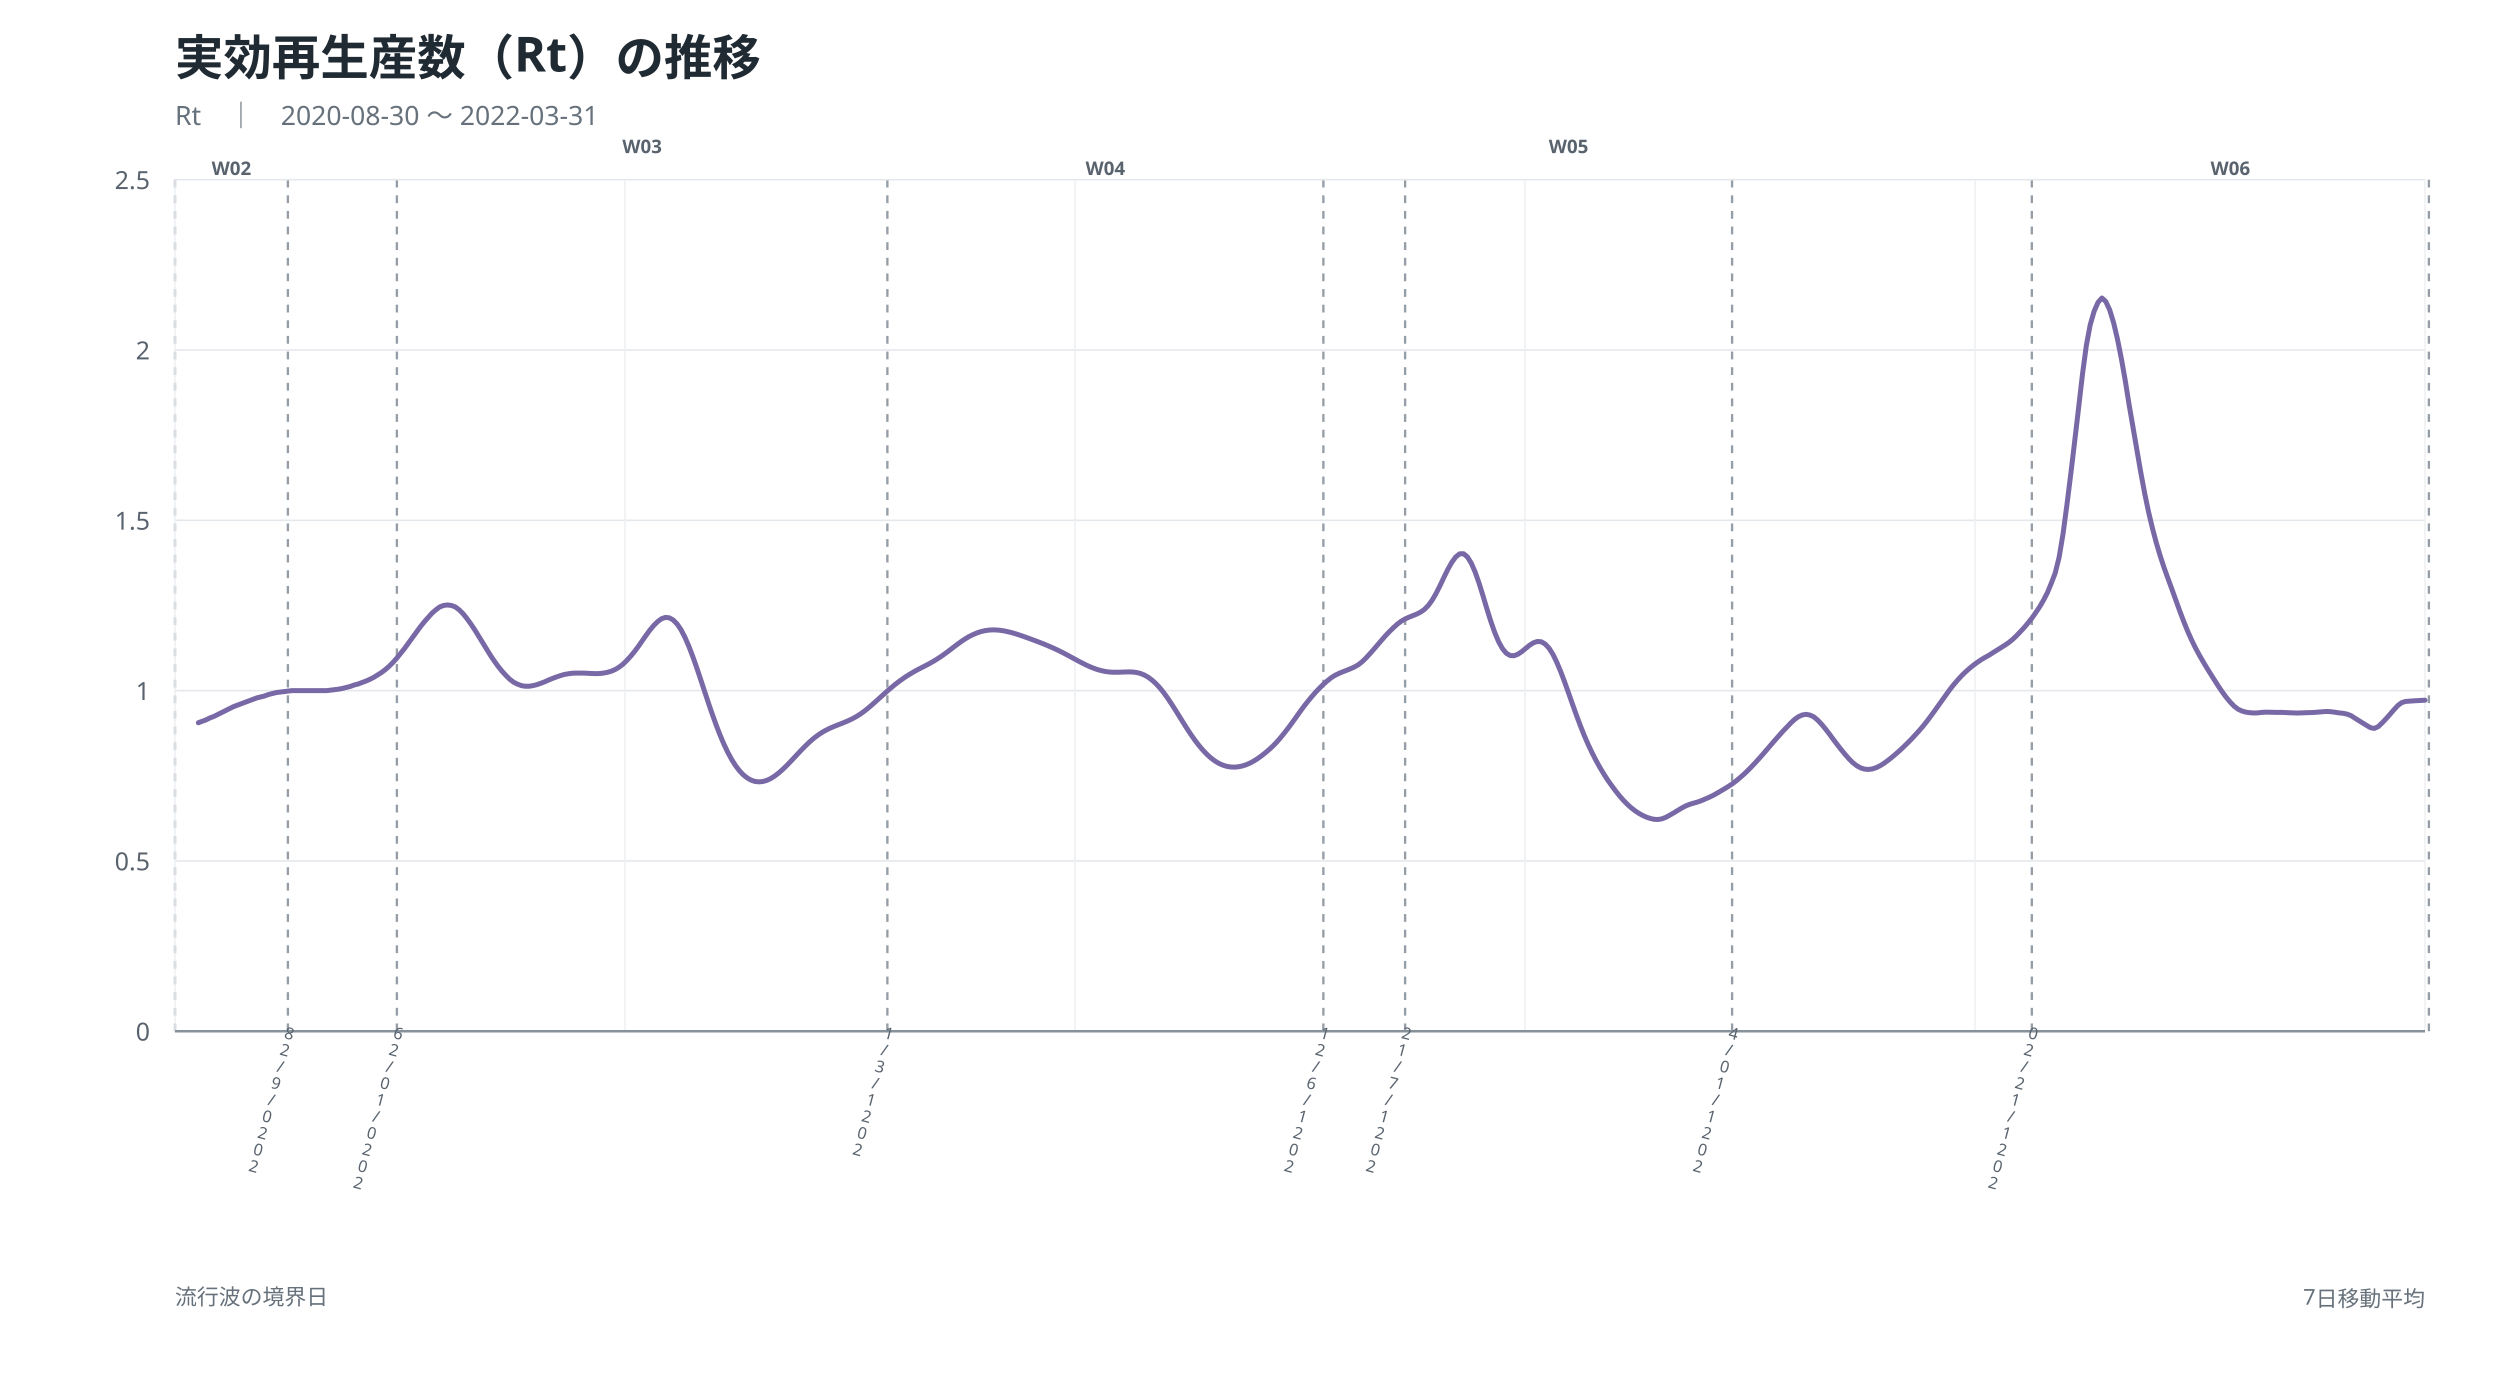
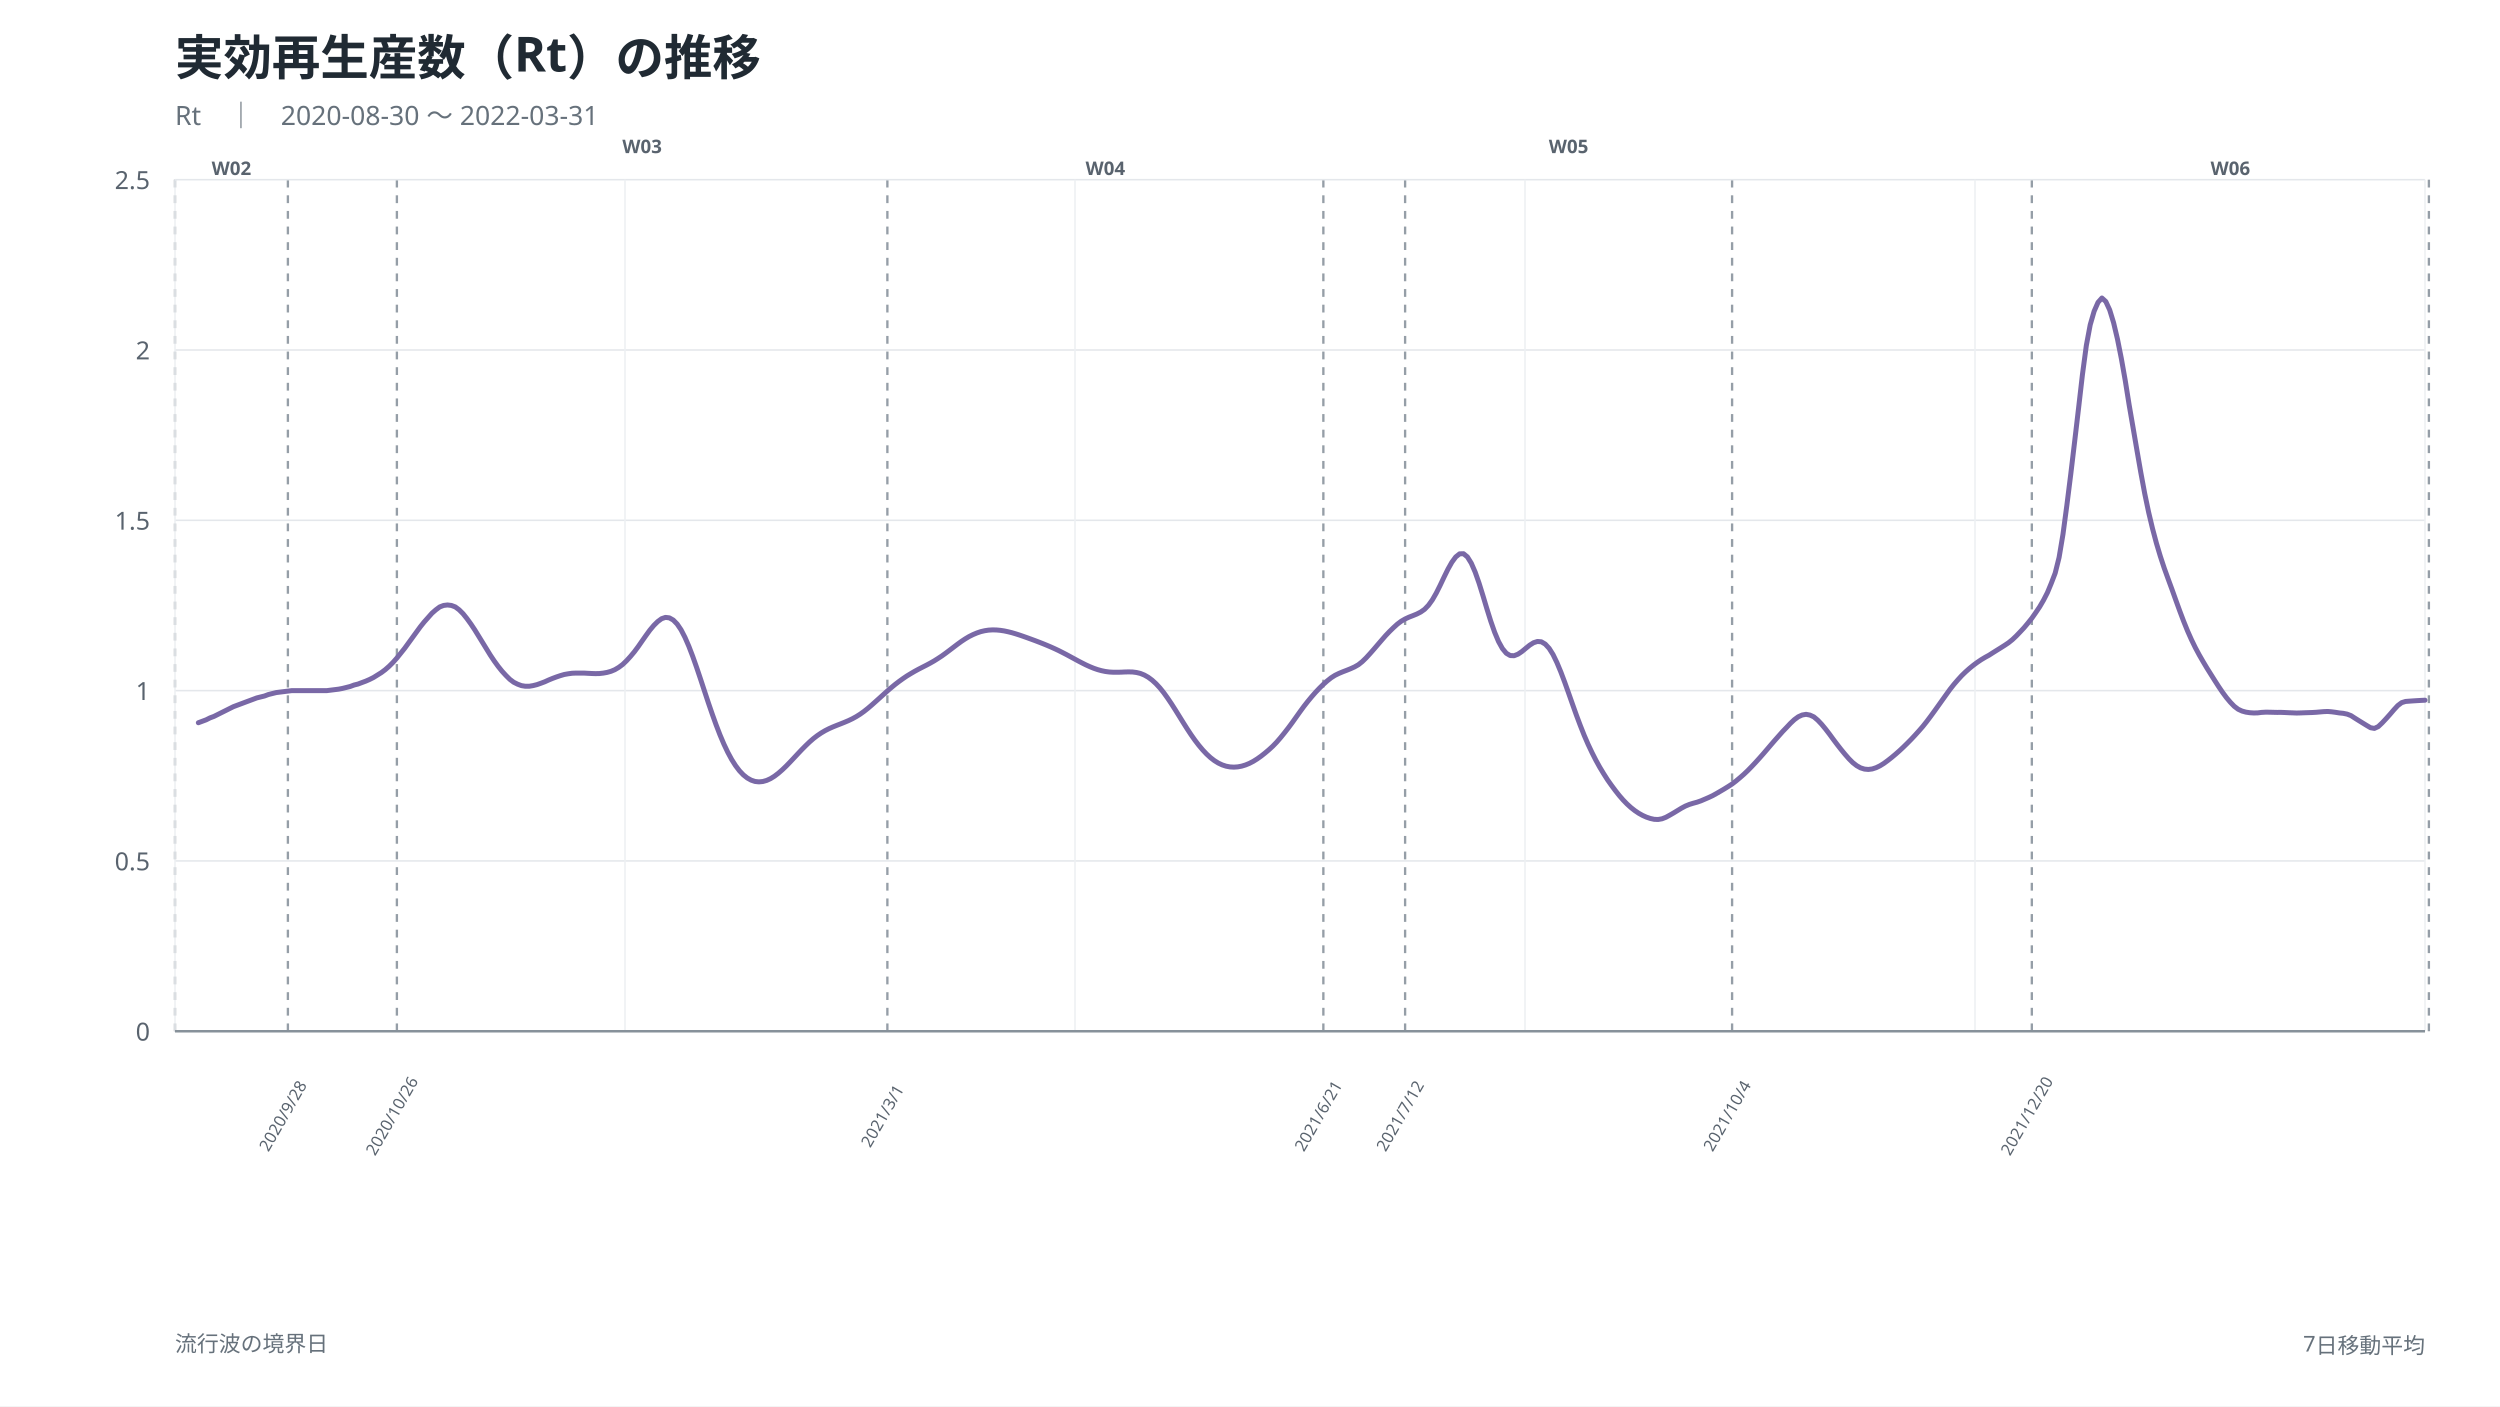
- <svg xmlns="http://www.w3.org/2000/svg" width="1600" height="880" viewBox="0 0 1600 880" role="img" aria-labelledby="title desc">
+ <svg xmlns="http://www.w3.org/2000/svg" width="1600" height="900" viewBox="0 0 1600 900" role="img" aria-labelledby="title desc">
  <rect width="100%" height="100%" fill="#fff" />
  <text x="112" y="48" font-family="sans-serif" font-size="31" font-weight="700" fill="#202a33">実効再生産数（Rt）の推移</text>
  <text x="112" y="80" font-family="sans-serif" font-size="17" fill="#66717b">Rt　｜　2020-08-30 ～ 2022-03-31</text>
  <line x1="112.00" y1="115" x2="112.00" y2="660" stroke="#8a949d" stroke-width="1.5" stroke-dasharray="5 5" opacity="0.9" />
  <line x1="184.25" y1="115" x2="184.25" y2="660" stroke="#8a949d" stroke-width="1.5" stroke-dasharray="5 5" opacity="0.9" />
  <text x="148.12" y="112" text-anchor="middle" font-family="sans-serif" font-size="12" font-weight="600" fill="#59636e">W02</text>
  <line x1="254.01" y1="115" x2="254.01" y2="660" stroke="#8a949d" stroke-width="1.5" stroke-dasharray="5 5" opacity="0.9" />
  <line x1="567.92" y1="115" x2="567.92" y2="660" stroke="#8a949d" stroke-width="1.5" stroke-dasharray="5 5" opacity="0.9" />
  <text x="410.96" y="98" text-anchor="middle" font-family="sans-serif" font-size="12" font-weight="600" fill="#59636e">W03</text>
  <line x1="846.95" y1="115" x2="846.95" y2="660" stroke="#8a949d" stroke-width="1.5" stroke-dasharray="5 5" opacity="0.9" />
  <text x="707.43" y="112" text-anchor="middle" font-family="sans-serif" font-size="12" font-weight="600" fill="#59636e">W04</text>
  <line x1="899.27" y1="115" x2="899.27" y2="660" stroke="#8a949d" stroke-width="1.5" stroke-dasharray="5 5" opacity="0.9" />
  <line x1="1108.54" y1="115" x2="1108.54" y2="660" stroke="#8a949d" stroke-width="1.5" stroke-dasharray="5 5" opacity="0.9" />
  <text x="1003.90" y="98" text-anchor="middle" font-family="sans-serif" font-size="12" font-weight="600" fill="#59636e">W05</text>
  <line x1="1300.37" y1="115" x2="1300.37" y2="660" stroke="#8a949d" stroke-width="1.5" stroke-dasharray="5 5" opacity="0.9" />
  <line x1="1554.49" y1="115" x2="1554.49" y2="660" stroke="#8a949d" stroke-width="1.5" stroke-dasharray="5 5" opacity="0.9" />
  <text x="1427.43" y="112" text-anchor="middle" font-family="sans-serif" font-size="12" font-weight="600" fill="#59636e">W06</text>
  <line x1="112" y1="660.00" x2="1552" y2="660.00" stroke="#e4e7eb" stroke-width="1" />
  <text x="96" y="666.00" text-anchor="end" font-family="sans-serif" font-size="16" fill="#59636e">0</text>
  <line x1="112" y1="551.00" x2="1552" y2="551.00" stroke="#e4e7eb" stroke-width="1" />
  <text x="96" y="557.00" text-anchor="end" font-family="sans-serif" font-size="16" fill="#59636e">0.5</text>
  <line x1="112" y1="442.00" x2="1552" y2="442.00" stroke="#e4e7eb" stroke-width="1" />
  <text x="96" y="448.00" text-anchor="end" font-family="sans-serif" font-size="16" fill="#59636e">1</text>
  <line x1="112" y1="333.00" x2="1552" y2="333.00" stroke="#e4e7eb" stroke-width="1" />
  <text x="96" y="339.00" text-anchor="end" font-family="sans-serif" font-size="16" fill="#59636e">1.5</text>
  <line x1="112" y1="224.00" x2="1552" y2="224.00" stroke="#e4e7eb" stroke-width="1" />
  <text x="96" y="230.00" text-anchor="end" font-family="sans-serif" font-size="16" fill="#59636e">2</text>
  <line x1="112" y1="115.00" x2="1552" y2="115.00" stroke="#e4e7eb" stroke-width="1" />
  <text x="96" y="121.00" text-anchor="end" font-family="sans-serif" font-size="16" fill="#59636e">2.5</text>
  <line x1="112.00" y1="115" x2="112.00" y2="660" stroke="#edf0f2" stroke-width="1" />
  <line x1="400.00" y1="115" x2="400.00" y2="660" stroke="#edf0f2" stroke-width="1" />
  <line x1="688.00" y1="115" x2="688.00" y2="660" stroke="#edf0f2" stroke-width="1" />
  <line x1="976.00" y1="115" x2="976.00" y2="660" stroke="#edf0f2" stroke-width="1" />
  <line x1="1264.00" y1="115" x2="1264.00" y2="660" stroke="#edf0f2" stroke-width="1" />
  <line x1="1552.00" y1="115" x2="1552.00" y2="660" stroke="#edf0f2" stroke-width="1" />
  <path d=" M126.95 462.55 L129.44 461.62 L131.93 460.69 L134.42 459.44 L136.91 458.51 L139.40 457.26 L141.90 456.01 L144.39 454.77 L146.88 453.52 L149.37 452.28 L151.86 451.34 L154.35 450.41 L156.84 449.47 L159.34 448.54 L161.83 447.61 L164.32 446.67 L166.81 446.05 L169.30 445.43 L171.79 444.49 L174.28 443.87 L176.78 443.25 L179.27 442.93 L181.76 442.62 L184.25 442.31 L186.74 442.00 L189.23 442.00 L191.72 442.00 L194.21 442.00 L196.71 442.00 L199.20 442.00 L201.69 442.00 L204.18 442.00 L206.67 442.00 L209.16 442.00 L211.65 441.69 L214.15 441.38 L216.64 441.07 L219.13 440.60 L221.62 439.98 L224.11 439.35 L226.60 438.42 L229.09 437.80 L231.58 436.86 L234.08 435.93 L236.57 434.84 L239.06 433.59 L241.55 432.03 L244.04 430.48 L246.53 428.61 L249.02 426.43 L251.52 423.94 L254.01 421.13 L256.50 418.02 L258.99 414.91 L261.48 411.48 L263.97 408.05 L266.46 404.63 L268.96 401.20 L271.45 398.09 L273.94 395.29 L276.43 392.48 L278.92 390.30 L281.41 388.44 L283.90 387.49 L286.39 387.18 L288.89 387.49 L291.38 388.42 L293.87 390.29 L296.36 392.78 L298.85 395.89 L301.34 399.33 L303.83 403.07 L306.33 407.12 L308.82 411.17 L311.31 415.22 L313.80 419.27 L316.29 423.00 L318.78 426.43 L321.27 429.54 L323.76 432.26 L326.26 434.75 L328.75 436.62 L331.24 437.87 L333.73 438.80 L336.22 439.20 L338.71 439.20 L341.20 438.78 L343.70 438.15 L346.19 437.27 L348.68 436.33 L351.17 435.19 L353.66 434.17 L356.15 433.24 L358.64 432.40 L361.13 431.67 L363.63 431.23 L366.12 430.88 L368.61 430.77 L371.10 430.77 L373.59 430.77 L376.08 430.91 L378.57 431.04 L381.07 431.12 L383.56 431.07 L386.05 430.79 L388.54 430.34 L391.03 429.64 L393.52 428.59 L396.01 427.11 L398.51 425.25 L401.00 422.86 L403.49 420.13 L405.98 417.15 L408.47 413.80 L410.96 410.21 L413.45 406.67 L415.94 403.25 L418.44 400.27 L420.93 397.81 L423.42 395.97 L425.91 395.13 L428.40 395.43 L430.89 396.84 L433.38 399.38 L435.88 403.08 L438.37 407.90 L440.86 413.62 L443.35 420.11 L445.84 427.16 L448.33 434.56 L450.82 442.14 L453.31 449.68 L455.81 456.95 L458.30 463.89 L460.79 470.34 L463.28 476.21 L465.77 481.46 L468.26 486.07 L470.75 490.00 L473.25 493.30 L475.74 495.92 L478.23 497.90 L480.72 499.29 L483.21 500.13 L485.70 500.40 L488.19 500.17 L490.69 499.46 L493.18 498.31 L495.67 496.76 L498.16 494.86 L500.65 492.69 L503.14 490.31 L505.63 487.74 L508.12 485.09 L510.62 482.41 L513.11 479.78 L515.60 477.27 L518.09 474.88 L520.58 472.70 L523.07 470.79 L525.56 469.10 L528.06 467.62 L530.55 466.35 L533.04 465.24 L535.53 464.23 L538.02 463.26 L540.51 462.26 L543.00 461.20 L545.49 460.01 L547.99 458.64 L550.48 457.08 L552.97 455.30 L555.46 453.33 L557.95 451.19 L560.44 448.97 L562.93 446.74 L565.43 444.46 L567.92 442.22 L570.41 440.08 L572.90 438.03 L575.39 436.12 L577.88 434.33 L580.37 432.64 L582.87 431.12 L585.36 429.66 L587.85 428.30 L590.34 427.02 L592.83 425.75 L595.32 424.42 L597.81 423.00 L600.30 421.43 L602.80 419.79 L605.29 417.99 L607.78 416.12 L610.27 414.22 L612.76 412.33 L615.25 410.52 L617.74 408.87 L620.24 407.38 L622.73 406.14 L625.22 405.09 L627.71 404.24 L630.20 403.66 L632.69 403.28 L635.18 403.13 L637.67 403.18 L640.17 403.41 L642.66 403.79 L645.15 404.32 L647.64 404.94 L650.13 405.68 L652.62 406.48 L655.11 407.34 L657.61 408.23 L660.10 409.14 L662.59 410.06 L665.08 411.01 L667.57 411.99 L670.06 413.01 L672.55 414.07 L675.04 415.19 L677.54 416.37 L680.03 417.63 L682.52 418.92 L685.01 420.27 L687.50 421.62 L689.99 422.97 L692.48 424.27 L694.98 425.53 L697.47 426.66 L699.96 427.68 L702.45 428.54 L704.94 429.23 L707.43 429.75 L709.92 430.08 L712.42 430.23 L714.91 430.25 L717.40 430.19 L719.89 430.07 L722.38 430.01 L724.87 430.08 L727.36 430.40 L729.85 431.00 L732.35 432.02 L734.84 433.43 L737.33 435.28 L739.82 437.55 L742.31 440.24 L744.80 443.34 L747.29 446.81 L749.79 450.53 L752.28 454.44 L754.77 458.44 L757.26 462.46 L759.75 466.40 L762.24 470.17 L764.73 473.71 L767.22 476.96 L769.72 479.94 L772.21 482.58 L774.70 484.87 L777.19 486.79 L779.68 488.34 L782.17 489.52 L784.66 490.35 L787.16 490.82 L789.65 490.97 L792.14 490.80 L794.63 490.34 L797.12 489.58 L799.61 488.56 L802.10 487.26 L804.60 485.70 L807.09 483.93 L809.58 481.97 L812.07 479.87 L814.56 477.58 L817.05 475.01 L819.54 472.13 L822.03 469.06 L824.53 465.85 L827.02 462.49 L829.51 458.99 L832.00 455.49 L834.49 452.09 L836.98 448.91 L839.47 445.90 L841.97 443.05 L844.46 440.42 L846.95 437.98 L849.44 435.76 L851.93 433.78 L854.42 432.20 L856.91 430.98 L859.40 429.94 L861.90 428.98 L864.39 427.97 L866.88 426.84 L869.37 425.42 L871.86 423.43 L874.35 421.00 L876.84 418.28 L879.34 415.43 L881.83 412.52 L884.32 409.63 L886.81 406.77 L889.30 404.16 L891.79 401.73 L894.28 399.46 L896.78 397.58 L899.27 396.14 L901.76 394.98 L904.25 394.01 L906.74 392.99 L909.23 391.72 L911.72 389.97 L914.21 387.39 L916.71 383.92 L919.20 379.59 L921.69 374.62 L924.18 369.36 L926.67 364.30 L929.16 359.87 L931.65 356.46 L934.15 354.46 L936.64 354.38 L939.13 356.41 L941.62 360.43 L944.11 366.15 L946.60 373.23 L949.09 381.23 L951.58 389.54 L954.08 397.53 L956.57 404.65 L959.06 410.59 L961.55 415.08 L964.04 418.08 L966.53 419.55 L969.02 419.66 L971.52 418.67 L974.01 416.99 L976.50 414.93 L978.99 412.91 L981.48 411.34 L983.97 410.54 L986.46 410.75 L988.96 412.23 L991.45 414.93 L993.94 418.90 L996.43 424.05 L998.92 430.03 L1001.41 436.62 L1003.90 443.59 L1006.39 450.66 L1008.89 457.68 L1011.38 464.30 L1013.87 470.59 L1016.36 476.34 L1018.85 481.60 L1021.34 486.51 L1023.83 491.01 L1026.33 495.15 L1028.82 499.07 L1031.31 502.59 L1033.80 505.94 L1036.29 509.10 L1038.78 511.97 L1041.27 514.54 L1043.76 516.81 L1046.26 518.78 L1048.75 520.46 L1051.24 521.86 L1053.73 522.98 L1056.22 523.82 L1058.71 524.37 L1061.20 524.47 L1063.70 524.03 L1066.19 523.06 L1068.68 521.69 L1071.17 520.25 L1073.66 518.74 L1076.15 517.22 L1078.64 515.89 L1081.13 514.86 L1083.63 514.08 L1086.12 513.40 L1088.61 512.53 L1091.10 511.46 L1093.59 510.39 L1096.08 509.22 L1098.57 507.83 L1101.07 506.38 L1103.56 504.91 L1106.05 503.37 L1108.54 501.76 L1111.03 499.86 L1113.52 497.77 L1116.01 495.60 L1118.51 493.23 L1121.00 490.68 L1123.49 488.04 L1125.98 485.29 L1128.47 482.47 L1130.96 479.57 L1133.45 476.64 L1135.94 473.76 L1138.44 470.94 L1140.93 468.13 L1143.42 465.55 L1145.91 462.90 L1148.40 460.57 L1150.89 458.74 L1153.38 457.61 L1155.88 457.17 L1158.37 457.65 L1160.86 458.80 L1163.35 460.91 L1165.84 463.54 L1168.33 466.55 L1170.82 469.78 L1173.31 473.19 L1175.81 476.51 L1178.30 479.70 L1180.79 482.73 L1183.28 485.58 L1185.77 488.07 L1188.26 490.02 L1190.75 491.43 L1193.25 492.22 L1195.74 492.45 L1198.23 492.13 L1200.72 491.32 L1203.21 490.11 L1205.70 488.56 L1208.19 486.73 L1210.69 484.76 L1213.18 482.68 L1215.67 480.48 L1218.16 478.15 L1220.65 475.71 L1223.14 473.19 L1225.63 470.53 L1228.12 467.77 L1230.62 464.90 L1233.11 461.77 L1235.60 458.45 L1238.09 455.03 L1240.58 451.55 L1243.07 448.05 L1245.56 444.57 L1248.06 441.11 L1250.55 437.96 L1253.04 435.08 L1255.53 432.35 L1258.02 429.95 L1260.51 427.74 L1263.00 425.72 L1265.49 423.88 L1267.99 422.19 L1270.48 420.70 L1272.97 419.34 L1275.46 417.74 L1277.95 416.18 L1280.44 414.63 L1282.93 413.05 L1285.43 411.38 L1287.92 409.38 L1290.41 407.02 L1292.90 404.42 L1295.39 401.75 L1297.88 398.77 L1300.37 395.66 L1302.87 392.09 L1305.36 388.39 L1307.85 384.13 L1310.34 379.29 L1312.83 373.27 L1315.32 366.78 L1317.81 356.79 L1320.30 341.95 L1322.80 323.30 L1325.29 303.43 L1327.78 282.54 L1330.27 261.35 L1332.76 239.74 L1335.25 221.14 L1337.74 207.84 L1340.24 199.20 L1342.73 193.52 L1345.22 190.73 L1347.71 192.98 L1350.20 198.35 L1352.69 206.51 L1355.18 217.04 L1357.67 229.52 L1360.17 243.62 L1362.66 259.20 L1365.15 273.61 L1367.64 288.16 L1370.13 302.49 L1372.62 315.90 L1375.11 327.79 L1377.61 338.29 L1380.10 347.63 L1382.59 355.96 L1385.08 363.53 L1387.57 370.43 L1390.06 377.20 L1392.55 384.16 L1395.04 391.02 L1397.54 397.63 L1400.03 403.79 L1402.52 409.38 L1405.01 414.49 L1407.50 419.14 L1409.99 423.46 L1412.48 427.63 L1414.98 431.62 L1417.47 435.58 L1419.96 439.45 L1422.45 443.12 L1424.94 446.49 L1427.43 449.45 L1429.92 452.03 L1432.42 453.92 L1434.91 455.08 L1437.40 455.77 L1439.89 456.14 L1442.38 456.30 L1444.87 456.25 L1447.36 455.94 L1449.85 455.80 L1452.35 455.81 L1454.84 455.88 L1457.33 455.94 L1459.82 455.92 L1462.31 456.01 L1464.80 456.14 L1467.29 456.23 L1469.79 456.34 L1472.28 456.27 L1474.77 456.17 L1477.26 456.09 L1479.75 456.01 L1482.24 455.87 L1484.73 455.65 L1487.22 455.44 L1489.72 455.34 L1492.21 455.55 L1494.70 455.88 L1497.19 456.28 L1499.68 456.53 L1502.17 457.04 L1504.66 458.01 L1507.16 459.63 L1509.65 461.19 L1512.14 462.73 L1514.63 464.26 L1517.12 465.73 L1519.61 466.18 L1522.10 465.01 L1524.60 462.63 L1527.09 459.97 L1529.58 457.19 L1532.07 454.28 L1534.56 451.58 L1537.05 449.70 L1539.54 448.93 L1542.03 448.74 L1544.53 448.56 L1547.02 448.40 L1549.51 448.26 L1552.00 448.13" fill="none" stroke="#7968a6" stroke-width="3.2" stroke-linejoin="round" stroke-linecap="round" />
-   <text x="1552" y="835" text-anchor="end" font-family="sans-serif" font-size="14" fill="#66717b">7日移動平均</text>
+   <text x="1552" y="865" text-anchor="end" font-family="sans-serif" font-size="14" fill="#66717b">7日移動平均</text>
  <line x1="112" y1="660" x2="1552" y2="660" stroke="#87919a" stroke-width="1.6" />
-   <text x="112" y="835" font-family="sans-serif" font-size="14" fill="#66717b">流行波の境界日</text>
-   <g transform="translate(0 665) rotate(15 184.25 0)" aria-label="2020/9/28">
-     <text x="184.25" y="0.0" text-anchor="middle" font-family="sans-serif" font-size="10.5" fill="#59636e">8</text>
-     <text x="184.25" y="11.0" text-anchor="middle" font-family="sans-serif" font-size="10.5" fill="#59636e">2</text>
-     <text x="184.25" y="22.0" text-anchor="middle" font-family="sans-serif" font-size="10.5" fill="#59636e">/</text>
-     <text x="184.25" y="33.0" text-anchor="middle" font-family="sans-serif" font-size="10.5" fill="#59636e">9</text>
-     <text x="184.25" y="44.0" text-anchor="middle" font-family="sans-serif" font-size="10.5" fill="#59636e">/</text>
-     <text x="184.25" y="55.0" text-anchor="middle" font-family="sans-serif" font-size="10.5" fill="#59636e">0</text>
-     <text x="184.25" y="66.0" text-anchor="middle" font-family="sans-serif" font-size="10.5" fill="#59636e">2</text>
-     <text x="184.25" y="77.0" text-anchor="middle" font-family="sans-serif" font-size="10.5" fill="#59636e">0</text>
-     <text x="184.25" y="88.0" text-anchor="middle" font-family="sans-serif" font-size="10.5" fill="#59636e">2</text>
-   </g>
-   <g transform="translate(0 665) rotate(15 254.01 0)" aria-label="2020/10/26">
-     <text x="254.01" y="0.0" text-anchor="middle" font-family="sans-serif" font-size="10.5" fill="#59636e">6</text>
-     <text x="254.01" y="11.0" text-anchor="middle" font-family="sans-serif" font-size="10.5" fill="#59636e">2</text>
-     <text x="254.01" y="22.0" text-anchor="middle" font-family="sans-serif" font-size="10.5" fill="#59636e">/</text>
-     <text x="254.01" y="33.0" text-anchor="middle" font-family="sans-serif" font-size="10.5" fill="#59636e">0</text>
-     <text x="254.01" y="44.0" text-anchor="middle" font-family="sans-serif" font-size="10.5" fill="#59636e">1</text>
-     <text x="254.01" y="55.0" text-anchor="middle" font-family="sans-serif" font-size="10.5" fill="#59636e">/</text>
-     <text x="254.01" y="66.0" text-anchor="middle" font-family="sans-serif" font-size="10.5" fill="#59636e">0</text>
-     <text x="254.01" y="77.0" text-anchor="middle" font-family="sans-serif" font-size="10.5" fill="#59636e">2</text>
-     <text x="254.01" y="88.0" text-anchor="middle" font-family="sans-serif" font-size="10.5" fill="#59636e">0</text>
-     <text x="254.01" y="99.0" text-anchor="middle" font-family="sans-serif" font-size="10.5" fill="#59636e">2</text>
-   </g>
-   <g transform="translate(0 665) rotate(15 567.92 0)" aria-label="2021/3/1">
-     <text x="567.92" y="0.0" text-anchor="middle" font-family="sans-serif" font-size="10.5" fill="#59636e">1</text>
-     <text x="567.92" y="11.0" text-anchor="middle" font-family="sans-serif" font-size="10.5" fill="#59636e">/</text>
-     <text x="567.92" y="22.0" text-anchor="middle" font-family="sans-serif" font-size="10.5" fill="#59636e">3</text>
-     <text x="567.92" y="33.0" text-anchor="middle" font-family="sans-serif" font-size="10.5" fill="#59636e">/</text>
-     <text x="567.92" y="44.0" text-anchor="middle" font-family="sans-serif" font-size="10.5" fill="#59636e">1</text>
-     <text x="567.92" y="55.0" text-anchor="middle" font-family="sans-serif" font-size="10.5" fill="#59636e">2</text>
-     <text x="567.92" y="66.0" text-anchor="middle" font-family="sans-serif" font-size="10.5" fill="#59636e">0</text>
-     <text x="567.92" y="77.0" text-anchor="middle" font-family="sans-serif" font-size="10.5" fill="#59636e">2</text>
-   </g>
-   <g transform="translate(0 665) rotate(15 846.95 0)" aria-label="2021/6/21">
-     <text x="846.95" y="0.0" text-anchor="middle" font-family="sans-serif" font-size="10.5" fill="#59636e">1</text>
-     <text x="846.95" y="11.0" text-anchor="middle" font-family="sans-serif" font-size="10.5" fill="#59636e">2</text>
-     <text x="846.95" y="22.0" text-anchor="middle" font-family="sans-serif" font-size="10.5" fill="#59636e">/</text>
-     <text x="846.95" y="33.0" text-anchor="middle" font-family="sans-serif" font-size="10.5" fill="#59636e">6</text>
-     <text x="846.95" y="44.0" text-anchor="middle" font-family="sans-serif" font-size="10.5" fill="#59636e">/</text>
-     <text x="846.95" y="55.0" text-anchor="middle" font-family="sans-serif" font-size="10.5" fill="#59636e">1</text>
-     <text x="846.95" y="66.0" text-anchor="middle" font-family="sans-serif" font-size="10.5" fill="#59636e">2</text>
-     <text x="846.95" y="77.0" text-anchor="middle" font-family="sans-serif" font-size="10.5" fill="#59636e">0</text>
-     <text x="846.95" y="88.0" text-anchor="middle" font-family="sans-serif" font-size="10.5" fill="#59636e">2</text>
-   </g>
-   <g transform="translate(0 665) rotate(15 899.27 0)" aria-label="2021/7/12">
-     <text x="899.27" y="0.0" text-anchor="middle" font-family="sans-serif" font-size="10.5" fill="#59636e">2</text>
-     <text x="899.27" y="11.0" text-anchor="middle" font-family="sans-serif" font-size="10.5" fill="#59636e">1</text>
-     <text x="899.27" y="22.0" text-anchor="middle" font-family="sans-serif" font-size="10.5" fill="#59636e">/</text>
-     <text x="899.27" y="33.0" text-anchor="middle" font-family="sans-serif" font-size="10.5" fill="#59636e">7</text>
-     <text x="899.27" y="44.0" text-anchor="middle" font-family="sans-serif" font-size="10.5" fill="#59636e">/</text>
-     <text x="899.27" y="55.0" text-anchor="middle" font-family="sans-serif" font-size="10.5" fill="#59636e">1</text>
-     <text x="899.27" y="66.0" text-anchor="middle" font-family="sans-serif" font-size="10.5" fill="#59636e">2</text>
-     <text x="899.27" y="77.0" text-anchor="middle" font-family="sans-serif" font-size="10.5" fill="#59636e">0</text>
-     <text x="899.27" y="88.0" text-anchor="middle" font-family="sans-serif" font-size="10.5" fill="#59636e">2</text>
-   </g>
-   <g transform="translate(0 665) rotate(15 1108.54 0)" aria-label="2021/10/4">
-     <text x="1108.54" y="0.0" text-anchor="middle" font-family="sans-serif" font-size="10.5" fill="#59636e">4</text>
-     <text x="1108.54" y="11.0" text-anchor="middle" font-family="sans-serif" font-size="10.5" fill="#59636e">/</text>
-     <text x="1108.54" y="22.0" text-anchor="middle" font-family="sans-serif" font-size="10.5" fill="#59636e">0</text>
-     <text x="1108.54" y="33.0" text-anchor="middle" font-family="sans-serif" font-size="10.5" fill="#59636e">1</text>
-     <text x="1108.54" y="44.0" text-anchor="middle" font-family="sans-serif" font-size="10.5" fill="#59636e">/</text>
-     <text x="1108.54" y="55.0" text-anchor="middle" font-family="sans-serif" font-size="10.5" fill="#59636e">1</text>
-     <text x="1108.54" y="66.0" text-anchor="middle" font-family="sans-serif" font-size="10.5" fill="#59636e">2</text>
-     <text x="1108.54" y="77.0" text-anchor="middle" font-family="sans-serif" font-size="10.5" fill="#59636e">0</text>
-     <text x="1108.54" y="88.0" text-anchor="middle" font-family="sans-serif" font-size="10.5" fill="#59636e">2</text>
-   </g>
-   <g transform="translate(0 665) rotate(15 1300.37 0)" aria-label="2021/12/20">
-     <text x="1300.37" y="0.0" text-anchor="middle" font-family="sans-serif" font-size="10.5" fill="#59636e">0</text>
-     <text x="1300.37" y="11.0" text-anchor="middle" font-family="sans-serif" font-size="10.5" fill="#59636e">2</text>
-     <text x="1300.37" y="22.0" text-anchor="middle" font-family="sans-serif" font-size="10.5" fill="#59636e">/</text>
-     <text x="1300.37" y="33.0" text-anchor="middle" font-family="sans-serif" font-size="10.5" fill="#59636e">2</text>
-     <text x="1300.37" y="44.0" text-anchor="middle" font-family="sans-serif" font-size="10.5" fill="#59636e">1</text>
-     <text x="1300.37" y="55.0" text-anchor="middle" font-family="sans-serif" font-size="10.5" fill="#59636e">/</text>
-     <text x="1300.37" y="66.0" text-anchor="middle" font-family="sans-serif" font-size="10.5" fill="#59636e">1</text>
-     <text x="1300.37" y="77.0" text-anchor="middle" font-family="sans-serif" font-size="10.5" fill="#59636e">2</text>
-     <text x="1300.37" y="88.0" text-anchor="middle" font-family="sans-serif" font-size="10.5" fill="#59636e">0</text>
-     <text x="1300.37" y="99.0" text-anchor="middle" font-family="sans-serif" font-size="10.5" fill="#59636e">2</text>
-   </g>
+   <text x="112" y="865" font-family="sans-serif" font-size="14" fill="#66717b">流行波の境界日</text>
+   <text x="184.25" y="716" text-anchor="middle" font-family="sans-serif" font-size="10.5" fill="#59636e" transform="rotate(-60 184.25 716)">2020/9/28</text>
+   <text x="254.01" y="716" text-anchor="middle" font-family="sans-serif" font-size="10.5" fill="#59636e" transform="rotate(-60 254.01 716)">2020/10/26</text>
+   <text x="567.92" y="716" text-anchor="middle" font-family="sans-serif" font-size="10.5" fill="#59636e" transform="rotate(-60 567.92 716)">2021/3/1</text>
+   <text x="846.95" y="716" text-anchor="middle" font-family="sans-serif" font-size="10.5" fill="#59636e" transform="rotate(-60 846.95 716)">2021/6/21</text>
+   <text x="899.27" y="716" text-anchor="middle" font-family="sans-serif" font-size="10.5" fill="#59636e" transform="rotate(-60 899.27 716)">2021/7/12</text>
+   <text x="1108.54" y="716" text-anchor="middle" font-family="sans-serif" font-size="10.5" fill="#59636e" transform="rotate(-60 1108.54 716)">2021/10/4</text>
+   <text x="1300.37" y="716" text-anchor="middle" font-family="sans-serif" font-size="10.5" fill="#59636e" transform="rotate(-60 1300.37 716)">2021/12/20</text>
</svg>
